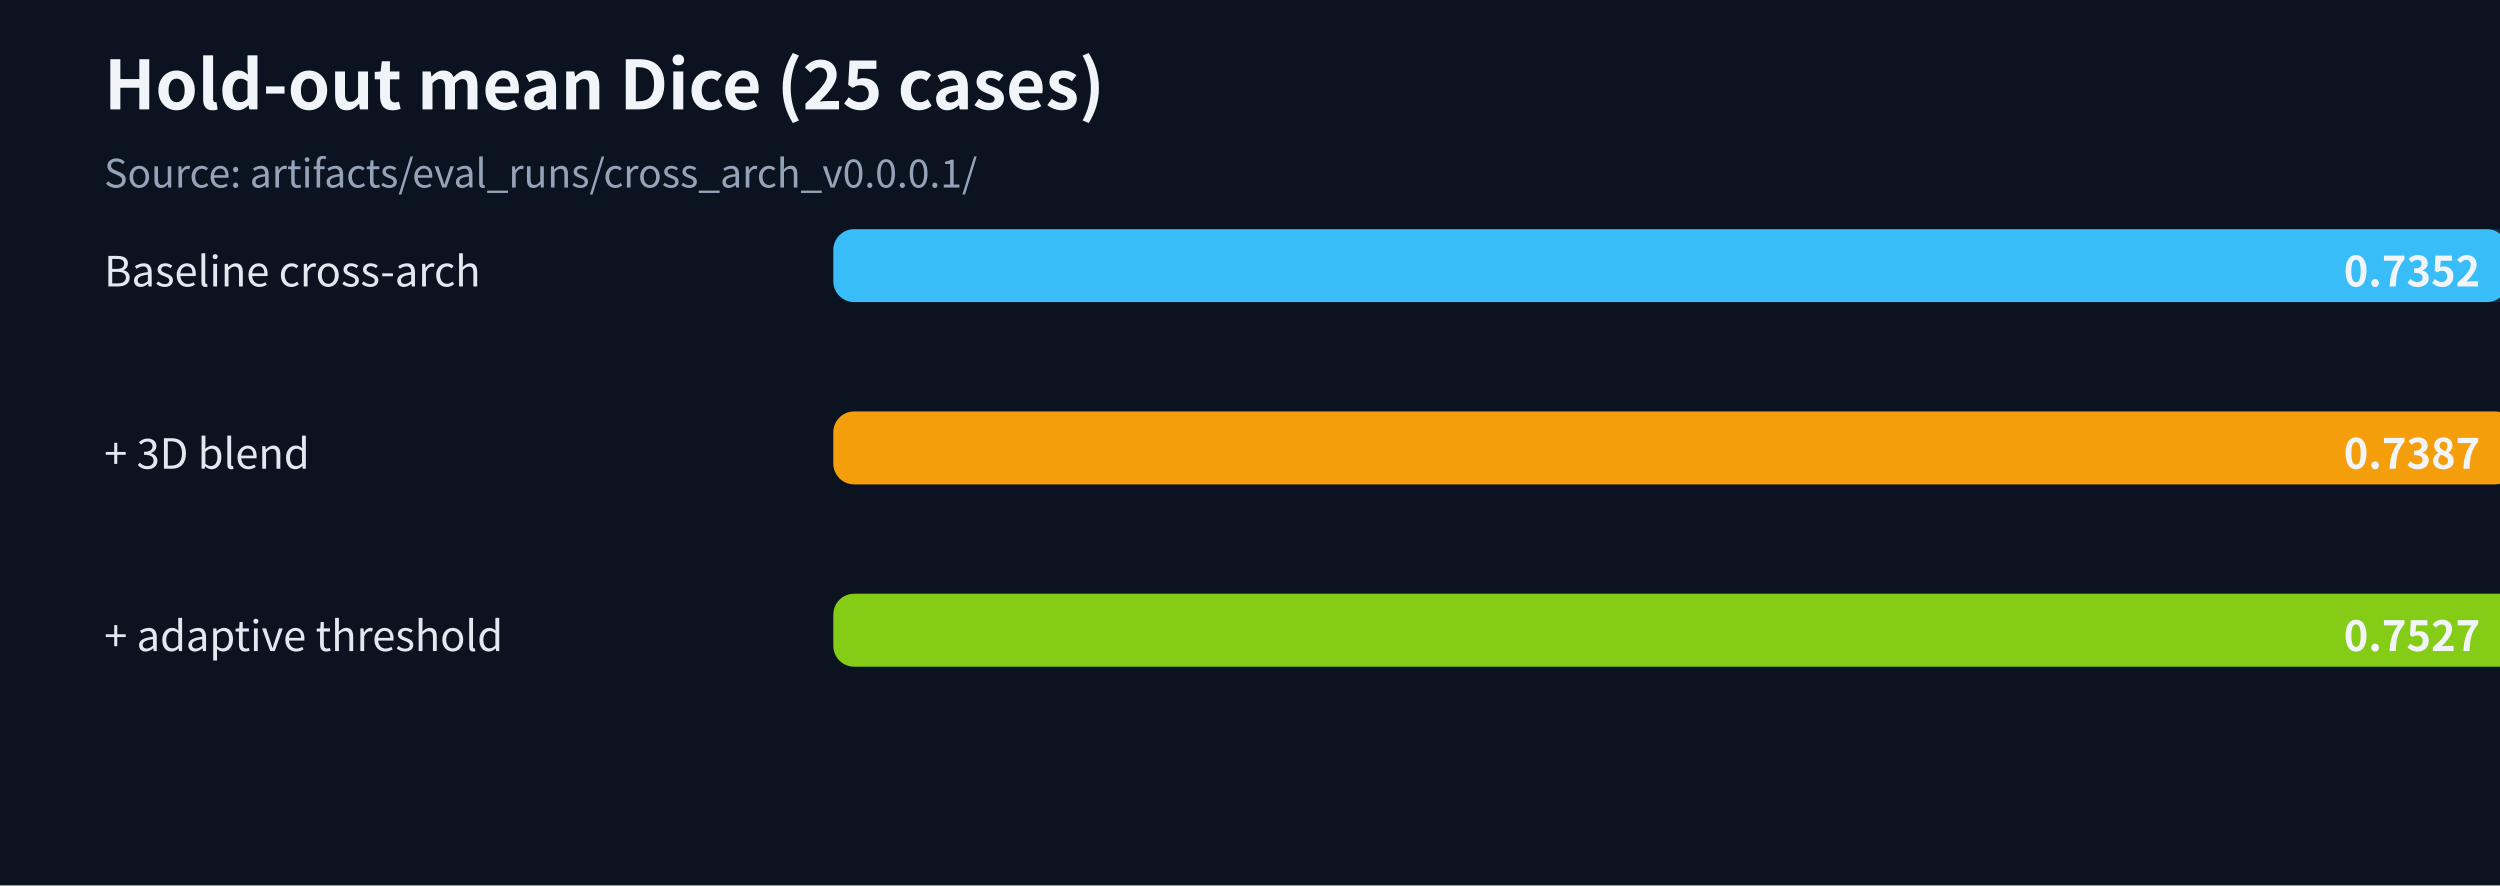
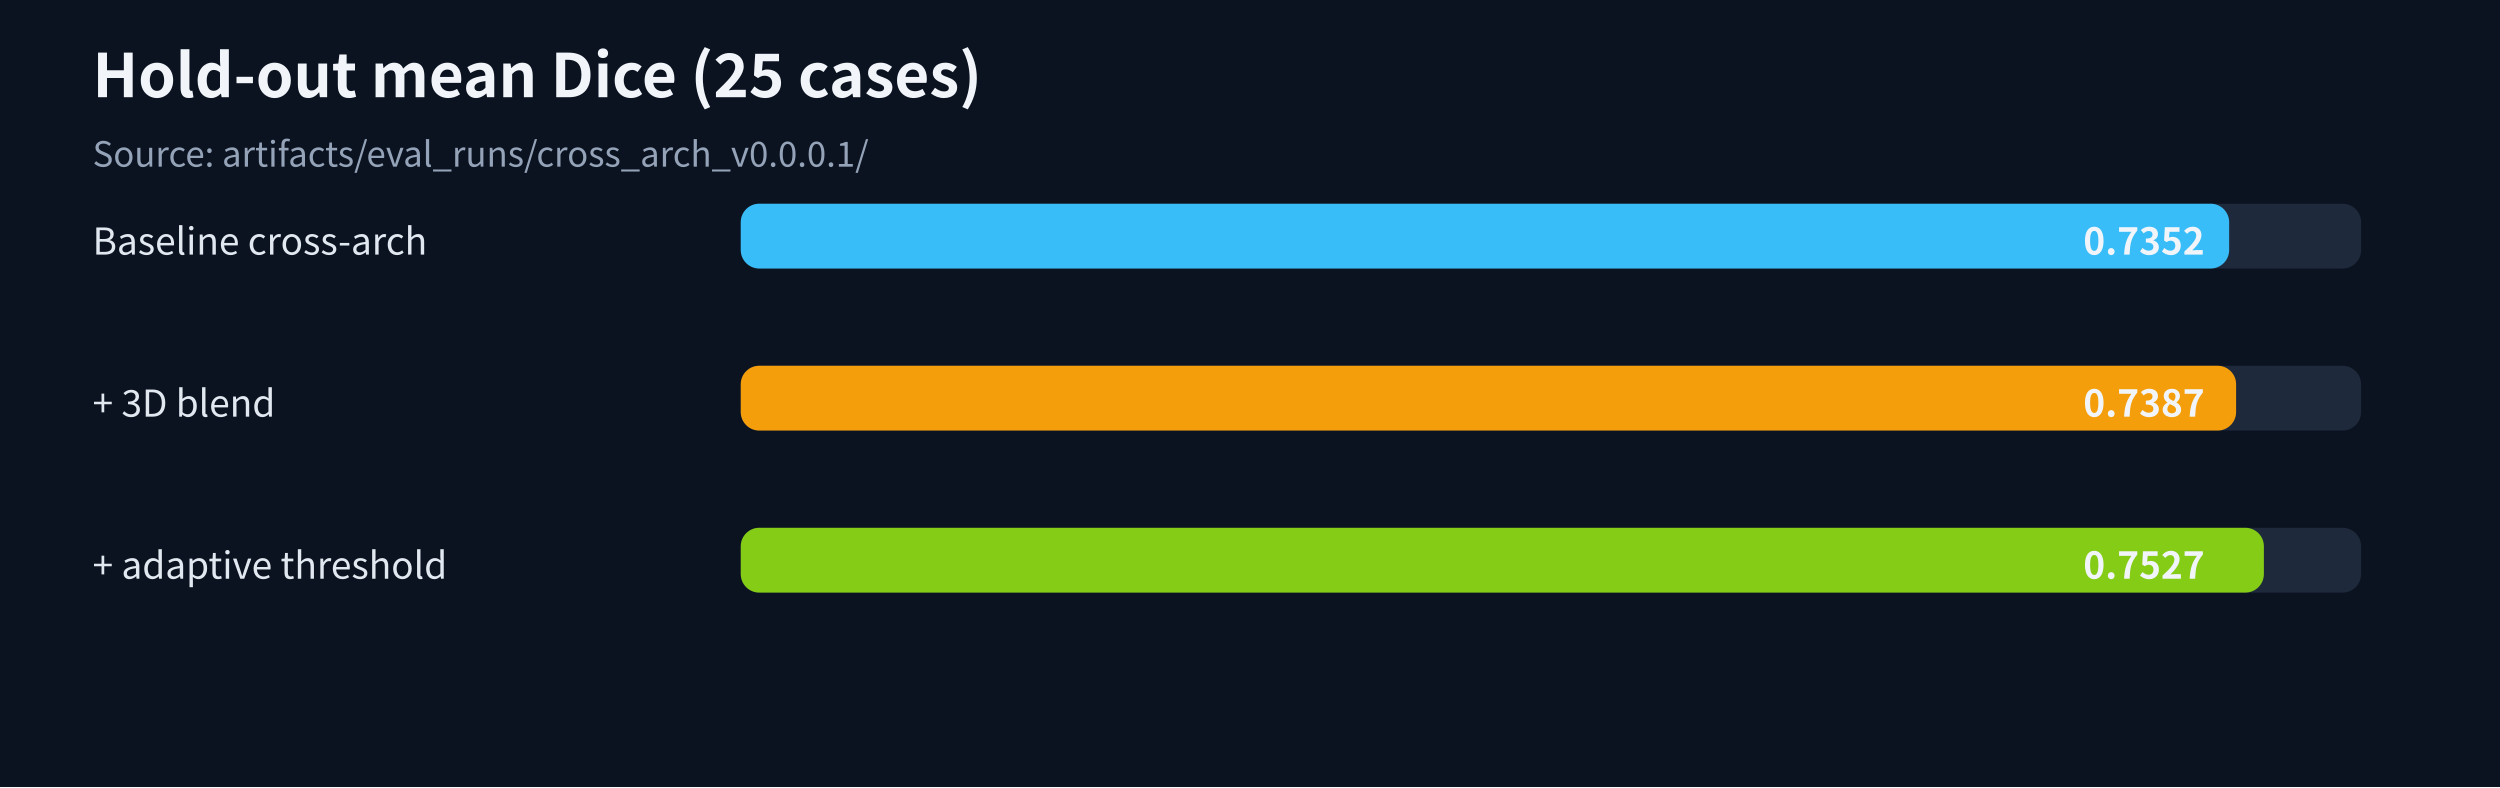
- <svg xmlns="http://www.w3.org/2000/svg" viewBox="0 0 960 340" width="100%" preserveAspectRatio="xMidYMid meet" role="img" aria-labelledby="title desc">
-   <rect width="960" height="340" fill="#0B1220" />
+ <svg xmlns="http://www.w3.org/2000/svg" viewBox="0 0 1080 340" width="100%" preserveAspectRatio="xMidYMid meet" role="img" aria-labelledby="title desc">
+   <rect width="1080" height="340" fill="#0B1220" />
  <g font-family="'Hiragino Sans', 'Noto Sans CJK JP', Arial, Helvetica, sans-serif">
    <text x="40" y="42" fill="#F1F5F9" font-size="26" font-weight="700">Hold-out mean Dice (25 cases)</text>
    <text x="40" y="72" fill="#94A3B8" font-size="15">Source: artifacts/eval_runs/cross_arch_v0.0.0.1/</text>
    <text x="40" y="110" fill="#E2E8F0" font-size="16">Baseline cross-arch</text>
    <rect x="320" y="88" width="700" height="28" rx="8" fill="#1E293B" />
    <rect x="320" y="88" width="643" height="28" rx="8" fill="#38BDF8" />
    <text x="900" y="110" fill="#F1F5F9" font-size="16" font-weight="700">0.7352</text>
    <text x="40" y="180" fill="#E2E8F0" font-size="16">+ 3D blend</text>
    <rect x="320" y="158" width="700" height="28" rx="8" fill="#1E293B" />
    <rect x="320" y="158" width="646" height="28" rx="8" fill="#F59E0B" />
    <text x="900" y="180" fill="#F1F5F9" font-size="16" font-weight="700">0.7387</text>
    <text x="40" y="250" fill="#E2E8F0" font-size="16">+ adaptive threshold</text>
    <rect x="320" y="228" width="700" height="28" rx="8" fill="#1E293B" />
    <rect x="320" y="228" width="658" height="28" rx="8" fill="#84CC16" />
    <text x="900" y="250" fill="#F1F5F9" font-size="16" font-weight="700">0.7527</text>
  </g>
</svg>
